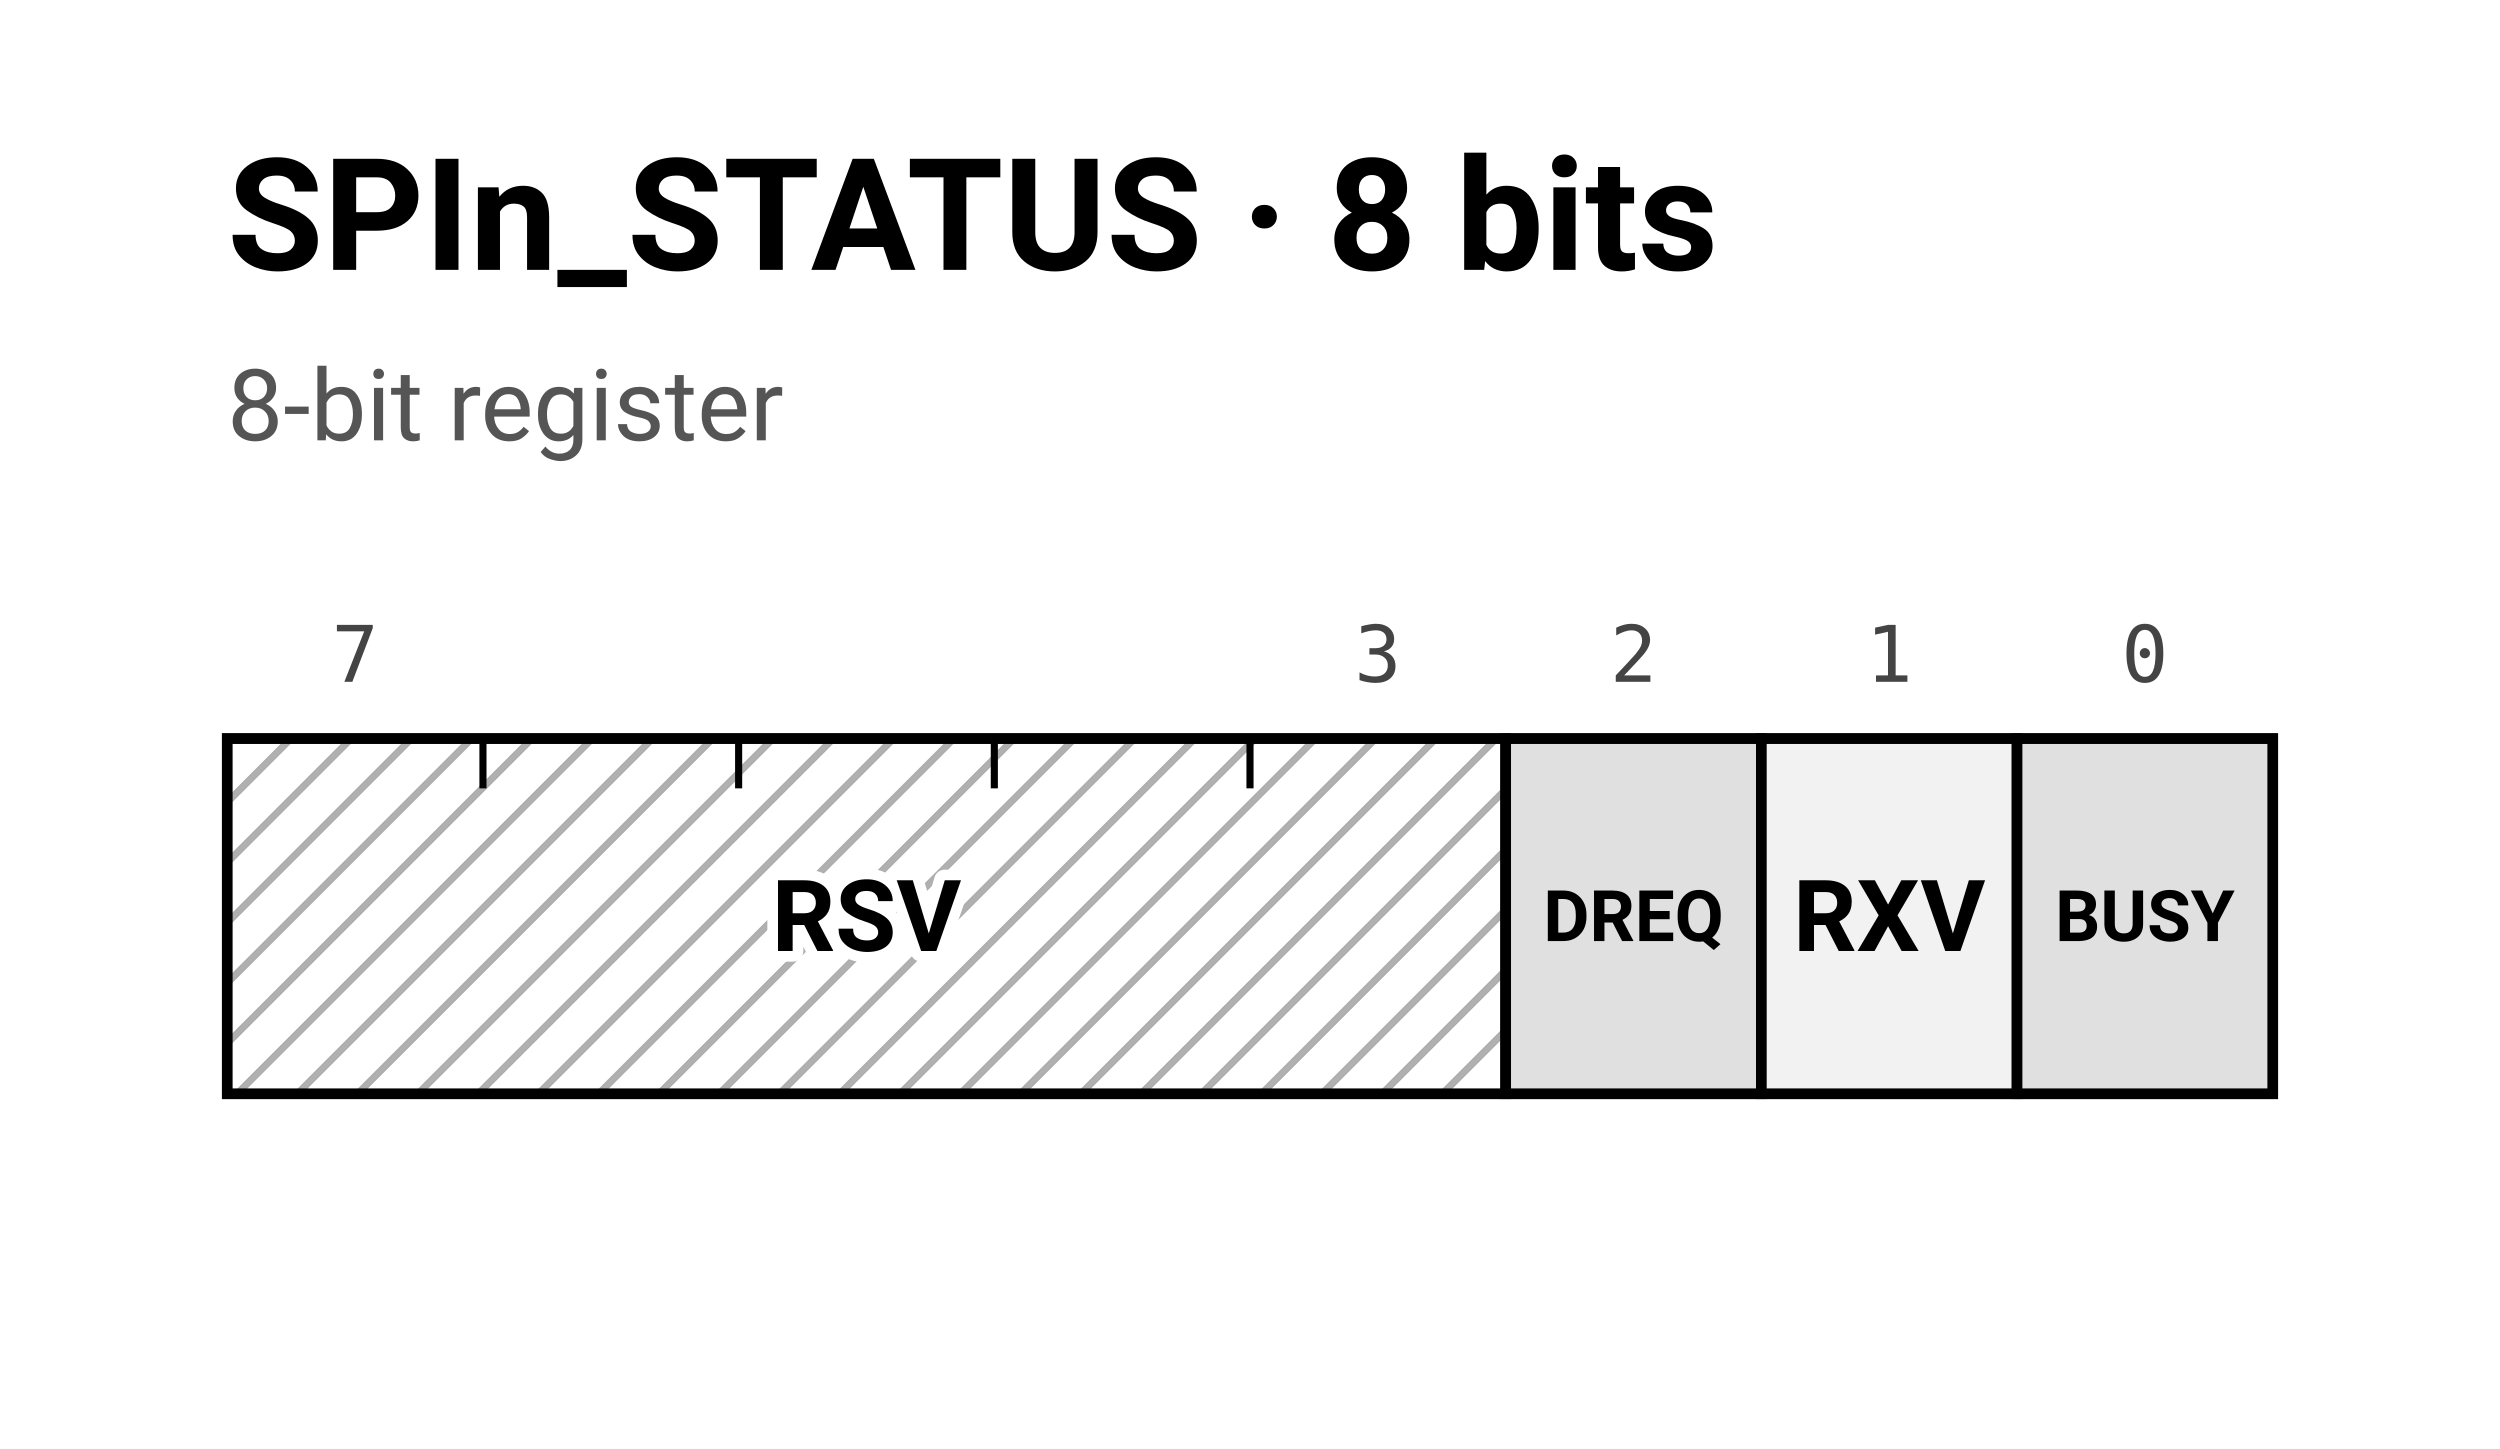
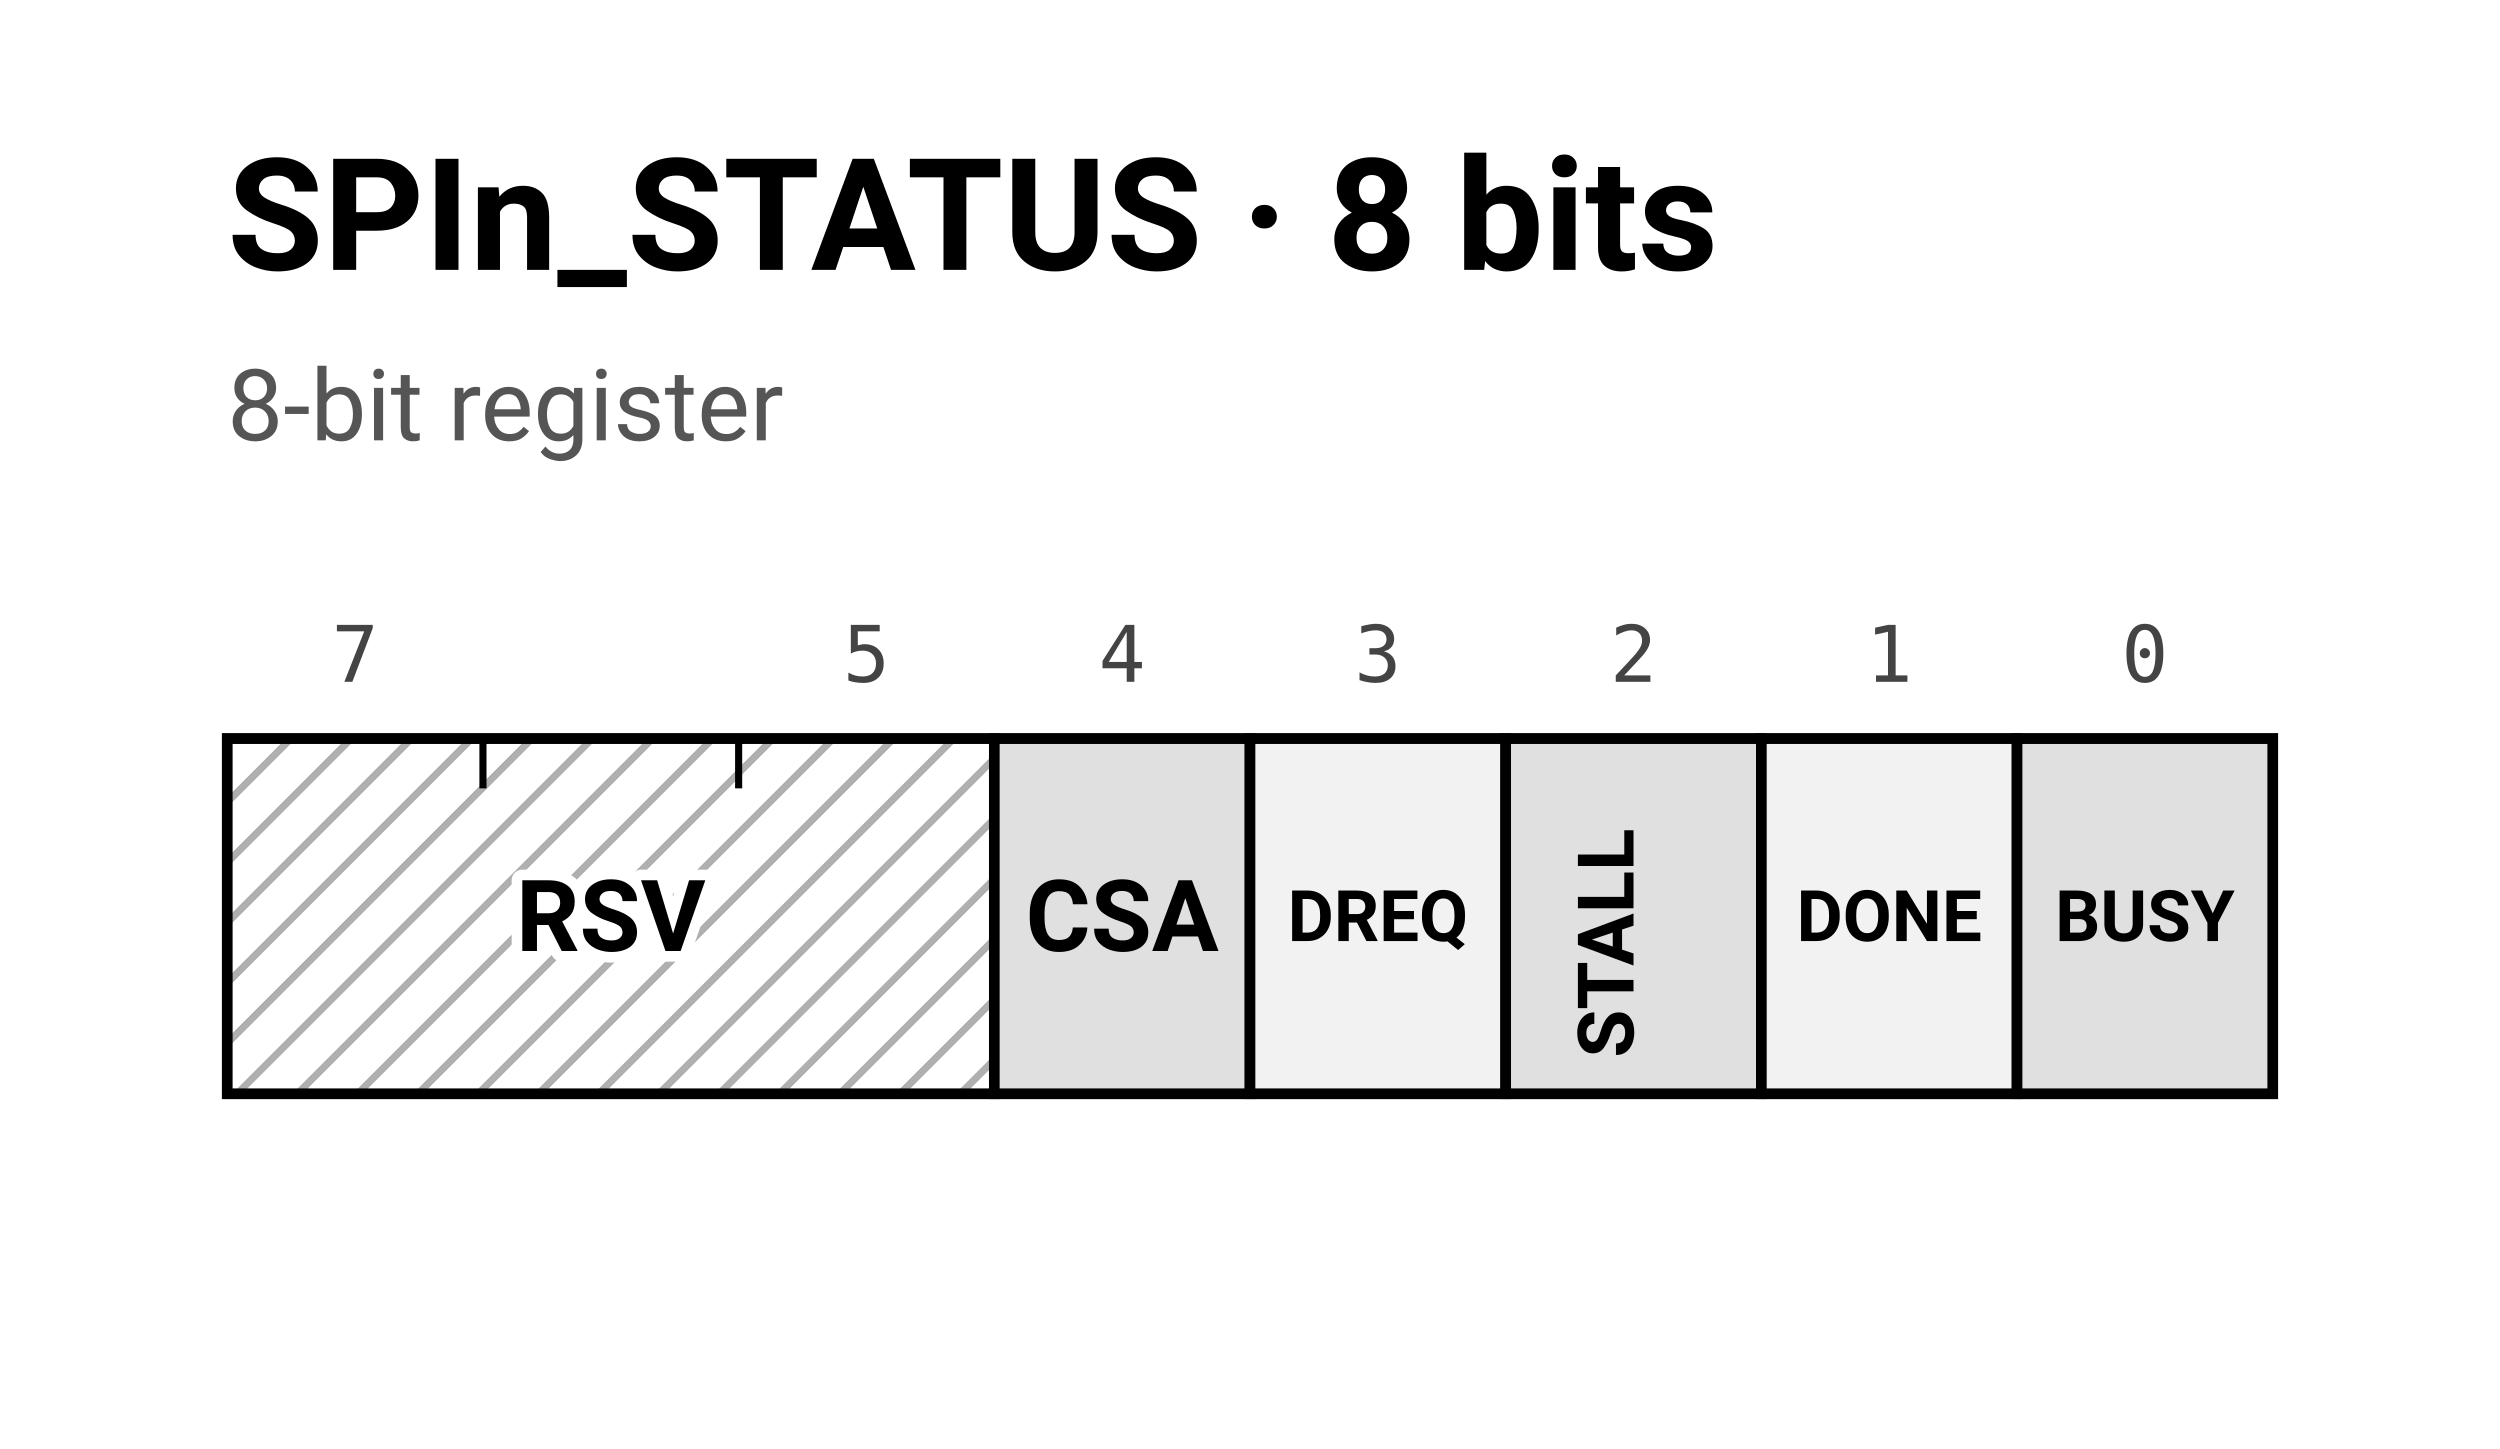
<svg xmlns="http://www.w3.org/2000/svg" width="352" height="204" viewBox="0 0 352 204">
  <defs>
    <pattern id="hatch" width="6" height="6" patternUnits="userSpaceOnUse" patternTransform="rotate(45)">
      <rect width="6" height="6" fill="#FFFFFF" />
      <line x1="0" y1="0" x2="0" y2="6" stroke="#B0B0B0" stroke-width="2" />
    </pattern>
    <pattern id="xpat" width="8" height="8" patternUnits="userSpaceOnUse">
      <rect width="8" height="8" fill="#FFFFFF" />
      <path d="M0 0L8 8M8 0L0 8" stroke="#C07070" stroke-width="1" />
    </pattern>
    <marker id="arr" viewBox="0 0 10 10" refX="9" refY="5" markerWidth="8" markerHeight="8" orient="auto">
      <path d="M0 0L10 5L0 10z" fill="#000000" />
    </marker>
  </defs>
  <style>text{font-family:-apple-system,BlinkMacSystemFont,"Segoe UI",Roboto,Helvetica,Arial,sans-serif}.m{font-family:ui-monospace,Menlo,Consolas,"DejaVu Sans Mono",monospace}</style>
  <rect width="352" height="204" fill="#FFFFFF" />
  <text x="32" y="38" font-size="22" font-weight="700" fill="#000000">SPIn_STATUS · 8 bits</text>
  <text x="32" y="62" font-size="14" fill="#555555">8-bit register</text>
  <text x="50" y="96" font-size="11" text-anchor="middle" fill="#444444" class="m">7</text>
+   <text x="122" y="96" font-size="11" text-anchor="middle" fill="#444444" class="m">5</text>
+   <text x="158" y="96" font-size="11" text-anchor="middle" fill="#444444" class="m">4</text>
  <text x="194" y="96" font-size="11" text-anchor="middle" fill="#444444" class="m">3</text>
  <text x="230" y="96" font-size="11" text-anchor="middle" fill="#444444" class="m">2</text>
  <text x="266" y="96" font-size="11" text-anchor="middle" fill="#444444" class="m">1</text>
  <text x="302" y="96" font-size="11" text-anchor="middle" fill="#444444" class="m">0</text>
  <rect x="32" y="104" width="288" height="50" fill="#FFFFFF" stroke="#000000" stroke-width="1.5" />
-   <rect x="32" y="104" width="180" height="50" fill="url(#hatch)" stroke="#000000" stroke-width="1.5" />
-   <text x="122" y="133.9" font-size="14" text-anchor="middle" fill="#000000" font-weight="700" style="paint-order:stroke;stroke:#fff;stroke-width:3px;stroke-linejoin:round">RSV</text>
+   <rect x="32" y="104" width="108" height="50" fill="url(#hatch)" stroke="#000000" stroke-width="1.5" />
+   <text x="86" y="133.9" font-size="14" text-anchor="middle" fill="#000000" font-weight="700" style="paint-order:stroke;stroke:#fff;stroke-width:3px;stroke-linejoin:round">RSV</text>
  <line x1="68" y1="104" x2="68" y2="111" stroke="#000000" stroke-width="1" />
  <line x1="104" y1="104" x2="104" y2="111" stroke="#000000" stroke-width="1" />
-   <line x1="140" y1="104" x2="140" y2="111" stroke="#000000" stroke-width="1" />
-   <line x1="176" y1="104" x2="176" y2="111" stroke="#000000" stroke-width="1" />
+   <rect x="140" y="104" width="36" height="50" fill="#E0E0E0" stroke="#000000" stroke-width="1.5" />
+   <text x="158" y="133.9" font-size="14" text-anchor="middle" fill="#000000" font-weight="700">CSA</text>
+   <rect x="176" y="104" width="36" height="50" fill="#F2F2F2" stroke="#000000" stroke-width="1.5" />
+   <text x="194" y="132.5" font-size="10" text-anchor="middle" fill="#000000" font-weight="700">DREQ</text>
  <rect x="212" y="104" width="36" height="50" fill="#E0E0E0" stroke="#000000" stroke-width="1.5" />
-   <text x="230" y="132.5" font-size="10" text-anchor="middle" fill="#000000" font-weight="700">DREQ</text>
+   <text x="230" y="132.8" font-size="11" text-anchor="middle" fill="#000000" font-weight="700" transform="rotate(-90 230 132.8)">STALL</text>
  <rect x="248" y="104" width="36" height="50" fill="#F2F2F2" stroke="#000000" stroke-width="1.5" />
-   <text x="266" y="133.9" font-size="14" text-anchor="middle" fill="#000000" font-weight="700">RXV</text>
+   <text x="266" y="132.5" font-size="10" text-anchor="middle" fill="#000000" font-weight="700">DONE</text>
  <rect x="284" y="104" width="36" height="50" fill="#E0E0E0" stroke="#000000" stroke-width="1.5" />
  <text x="302" y="132.5" font-size="10" text-anchor="middle" fill="#000000" font-weight="700">BUSY</text>
</svg>
